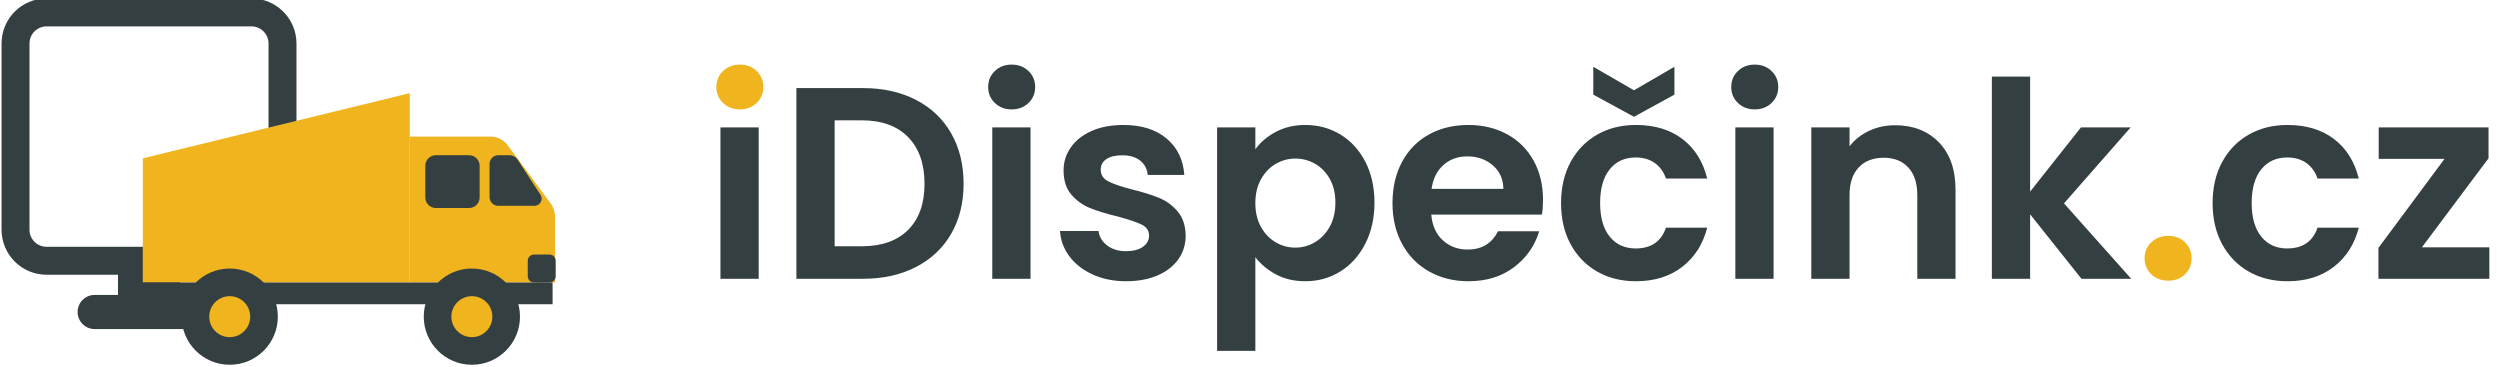
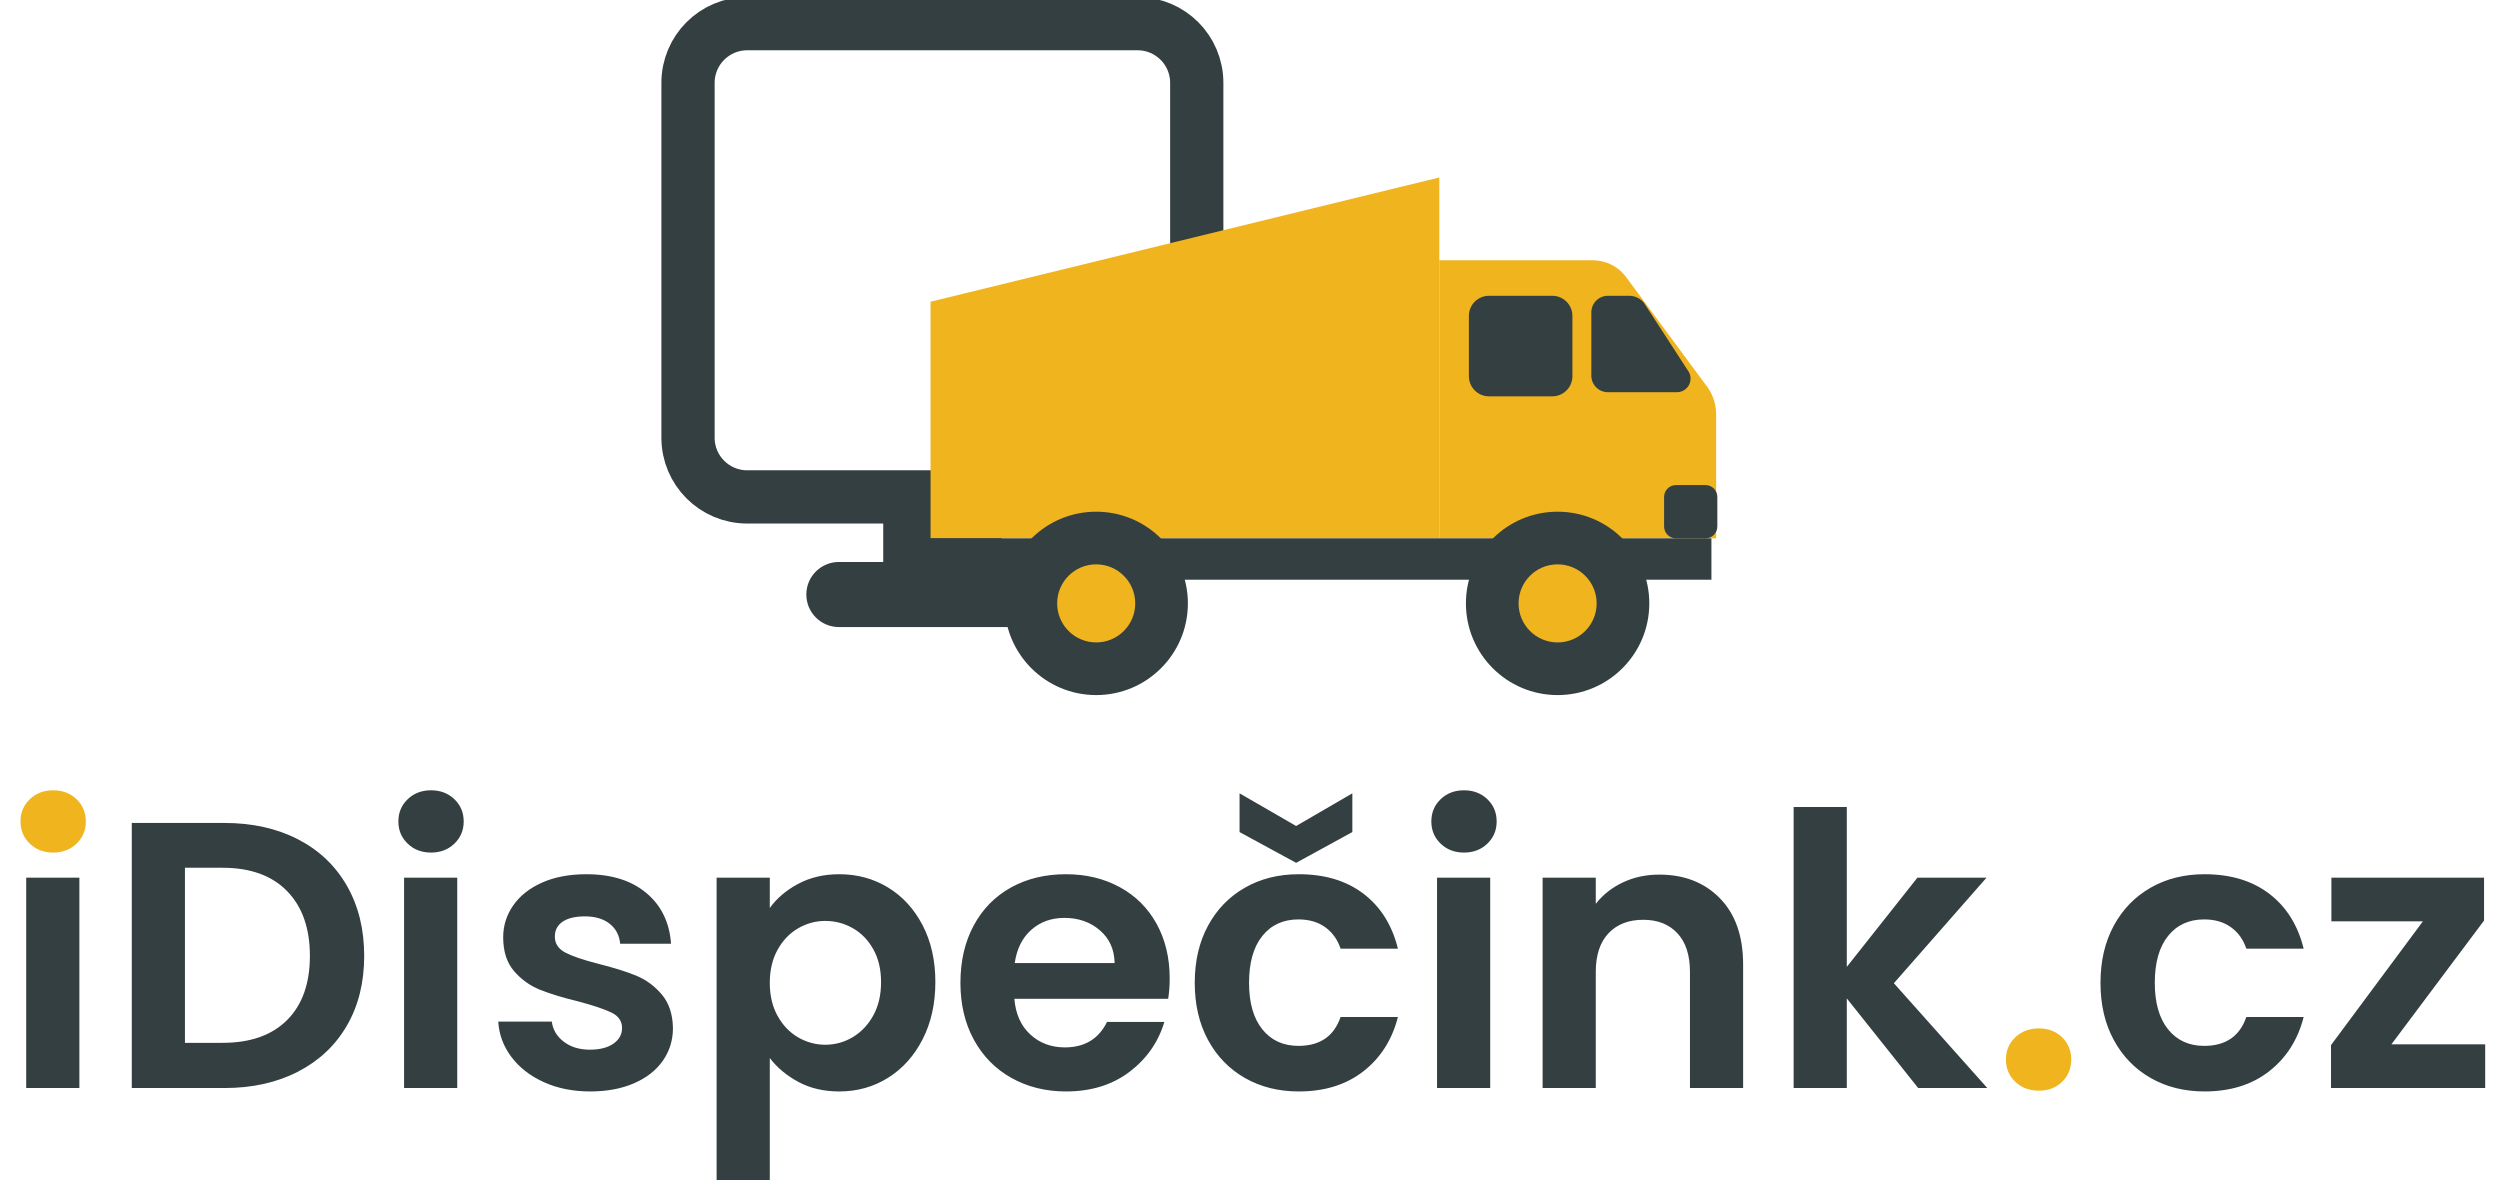
- <svg xmlns="http://www.w3.org/2000/svg" viewBox="0 0 805.304 118" role="img" aria-label="iDispečink.cz">
-   <g fill="none">
-     <rect x="5" y="4" width="86" height="80" rx="10" stroke="#343F41" stroke-width="9" />
-     <rect x="38" y="84" width="20" height="13" fill="#343F41" />
-     <rect x="25" y="95" width="46" height="11" rx="5.5" fill="#343F41" />
+ <svg xmlns="http://www.w3.org/2000/svg" viewBox="0 0 684.632 322.92" role="img" aria-label="iDispečink.cz">
+   <g transform="translate(180.316 0) scale(1.62)">
+     <g fill="none">
+       <rect x="5" y="4" width="86" height="80" rx="10" stroke="#343F41" stroke-width="9" />
+       <rect x="38" y="84" width="20" height="13" fill="#343F41" />
+       <rect x="25" y="95" width="46" height="11" rx="5.5" fill="#343F41" />
+     </g>
+     <path d="M46 51 L132 30 L132 91 L46 91 Z" fill="#F0B41E" />
+     <path d="M132 44 h26 a7 7 0 0 1 5.4 2.6 L177 65 a8 8 0 0 1 1.8 5 V91 H132 Z" fill="#F0B41E" />
+     <rect x="137" y="50" width="17.5" height="17" rx="3.4" fill="#343F41" />
+     <path d="M160.5 50 h3.6 a3.2 3.2 0 0 1 2.5 1.2 L174 62.6 a2.3 2.3 0 0 1-1.8 3.7 h-11.7 a2.8 2.8 0 0 1-2.8-2.8 v-10.7 a2.8 2.8 0 0 1 2.8-2.8 Z" fill="#343F41" />
+     <rect x="46" y="91" width="132" height="7" fill="#343F41" />
+     <rect x="170" y="82" width="9" height="9" rx="2" fill="#343F41" />
+     <circle cx="74" cy="102" r="15.5" fill="#343F41" />
+     <circle cx="74" cy="102" r="6.6" fill="#F0B41E" />
+     <circle cx="152" cy="102" r="15.5" fill="#343F41" />
+     <circle cx="152" cy="102" r="6.6" fill="#F0B41E" />
  </g>
-   <path d="M46 51 L132 30 L132 91 L46 91 Z" fill="#F0B41E" />
-   <path d="M132 44 h26 a7 7 0 0 1 5.4 2.6 L177 65 a8 8 0 0 1 1.8 5 V91 H132 Z" fill="#F0B41E" />
-   <rect x="137" y="50" width="17.5" height="17" rx="3.4" fill="#343F41" />
-   <path d="M160.5 50 h3.6 a3.2 3.2 0 0 1 2.5 1.2 L174 62.6 a2.3 2.3 0 0 1-1.8 3.7 h-11.7 a2.8 2.8 0 0 1-2.8-2.8 v-10.7 a2.8 2.8 0 0 1 2.8-2.8 Z" fill="#343F41" />
-   <rect x="46" y="91" width="132" height="7" fill="#343F41" />
-   <rect x="170" y="82" width="9" height="9" rx="2" fill="#343F41" />
-   <circle cx="74" cy="102" r="15.5" fill="#343F41" />
-   <circle cx="74" cy="102" r="6.6" fill="#F0B41E" />
-   <circle cx="152" cy="102" r="15.5" fill="#343F41" />
-   <circle cx="152" cy="102" r="6.6" fill="#F0B41E" />
-   <g transform="translate(226 89.8) scale(0.088 -0.088)">
+   <g transform="translate(0 297.96) scale(0.104 -0.104)">
    <path fill="#343F41" d="M209 554V0H69V554Z M959 348Q959 243 913.5 164.5Q868 86 784.5 43.0Q701 0 591 0H347V698H591Q701 698 784.5 655.0Q868 612 913.5 532.5Q959 453 959 348Z M816 348Q816 457 756.0 518.5Q696 580 586 580H487V119H586Q696 119 756.0 179.0Q816 239 816 348Z M1049 702Q1049 737 1073.5 760.5Q1098 784 1135 784Q1172 784 1196.5 760.5Q1221 737 1221 702Q1221 667 1196.5 643.5Q1172 620 1135 620Q1098 620 1073.5 643.5Q1049 667 1049 702Z M1204 554V0H1064V554Z M1312 175H1453Q1457 143 1484.5 122.0Q1512 101 1553 101Q1593 101 1615.5 117.0Q1638 133 1638 158Q1638 185 1610.5 198.5Q1583 212 1523 228Q1461 243 1421.5 259.0Q1382 275 1353.5 308.0Q1325 341 1325 397Q1325 443 1351.5 481.0Q1378 519 1427.5 541.0Q1477 563 1544 563Q1643 563 1702.0 513.5Q1761 464 1767 380H1633Q1630 413 1605.5 432.5Q1581 452 1540 452Q1502 452 1481.5 438.0Q1461 424 1461 399Q1461 371 1489.0 356.5Q1517 342 1576 327Q1636 312 1675.0 296.0Q1714 280 1742.5 246.5Q1771 213 1772 158Q1772 110 1745.5 72.0Q1719 34 1669.5 12.5Q1620 -9 1554 -9Q1486 -9 1432.0 15.5Q1378 40 1346.5 82.0Q1315 124 1312 175Z M2210 563Q2281 563 2338.5 528.0Q2396 493 2429.5 428.5Q2463 364 2463 279Q2463 194 2429.5 128.5Q2396 63 2338.5 27.0Q2281 -9 2210 -9Q2149 -9 2102.5 16.0Q2056 41 2027 79V-264H1887V554H2027V474Q2054 512 2101.5 537.5Q2149 563 2210 563Z M2173 440Q2135 440 2101.5 420.5Q2068 401 2047.5 364.0Q2027 327 2027 277Q2027 227 2047.5 190.0Q2068 153 2101.5 133.5Q2135 114 2173 114Q2212 114 2245.5 134.0Q2279 154 2299.5 191.0Q2320 228 2320 279Q2320 329 2299.5 365.5Q2279 402 2245.5 421.0Q2212 440 2173 440Z M3076 235H2671Q2676 175 2713.0 141.0Q2750 107 2804 107Q2882 107 2915 174H3066Q3042 94 2974.0 42.5Q2906 -9 2807 -9Q2727 -9 2663.5 26.5Q2600 62 2564.5 127.0Q2529 192 2529 277Q2529 363 2564.0 428.0Q2599 493 2662.0 528.0Q2725 563 2807 563Q2886 563 2948.5 529.0Q3011 495 3045.5 432.5Q3080 370 3080 289Q3080 259 3076 235Z M2935 329Q2934 383 2896.0 415.5Q2858 448 2803 448Q2751 448 2715.5 416.5Q2680 385 2672 329Z M3420 563Q3523 563 3590.5 511.5Q3658 460 3681 367H3530Q3518 403 3489.5 423.5Q3461 444 3419 444Q3359 444 3324.0 400.5Q3289 357 3289 277Q3289 198 3324.0 154.5Q3359 111 3419 111Q3504 111 3530 187H3681Q3658 97 3590.0 44.0Q3522 -9 3420 -9Q3340 -9 3278.0 26.5Q3216 62 3181.0 126.5Q3146 191 3146 277Q3146 363 3181.0 427.5Q3216 492 3278.0 527.5Q3340 563 3420 563Z M3561 674 3413 593 3264 674V776L3413 690L3561 776Z M3769 702Q3769 737 3793.5 760.5Q3818 784 3855 784Q3892 784 3916.5 760.5Q3941 737 3941 702Q3941 667 3916.5 643.5Q3892 620 3855 620Q3818 620 3793.5 643.5Q3769 667 3769 702Z M3924 554V0H3784V554Z M4590 325V0H4450V306Q4450 372 4417.0 407.5Q4384 443 4327 443Q4269 443 4235.5 407.5Q4202 372 4202 306V0H4062V554H4202V485Q4230 521 4273.5 541.5Q4317 562 4369 562Q4468 562 4529.0 499.5Q4590 437 4590 325Z M5051 0 4863 236V0H4723V740H4863V319L5049 554H5231L4987 276L5233 0Z M5805 563Q5908 563 5975.5 511.5Q6043 460 6066 367H5915Q5903 403 5874.5 423.5Q5846 444 5804 444Q5744 444 5709.0 400.5Q5674 357 5674 277Q5674 198 5709.0 154.5Q5744 111 5804 111Q5889 111 5915 187H6066Q6043 97 5975.0 44.0Q5907 -9 5805 -9Q5725 -9 5663.0 26.5Q5601 62 5566.0 126.5Q5531 191 5531 277Q5531 363 5566.0 427.5Q5601 492 5663.0 527.5Q5725 563 5805 563Z M6297 115H6544V0H6138V113L6380 439H6139V554H6541V441Z" />
    <path fill="#F0B41E" d="M54 702Q54 737 78.5 760.5Q103 784 140 784Q177 784 201.5 760.5Q226 737 226 702Q226 667 201.5 643.5Q177 620 140 620Q103 620 78.5 643.5Q54 667 54 702Z M5282 75Q5282 110 5306.5 133.5Q5331 157 5369 157Q5406 157 5430.0 133.5Q5454 110 5454 75Q5454 40 5430.0 16.5Q5406 -7 5369 -7Q5331 -7 5306.5 16.5Q5282 40 5282 75Z" />
  </g>
</svg>
